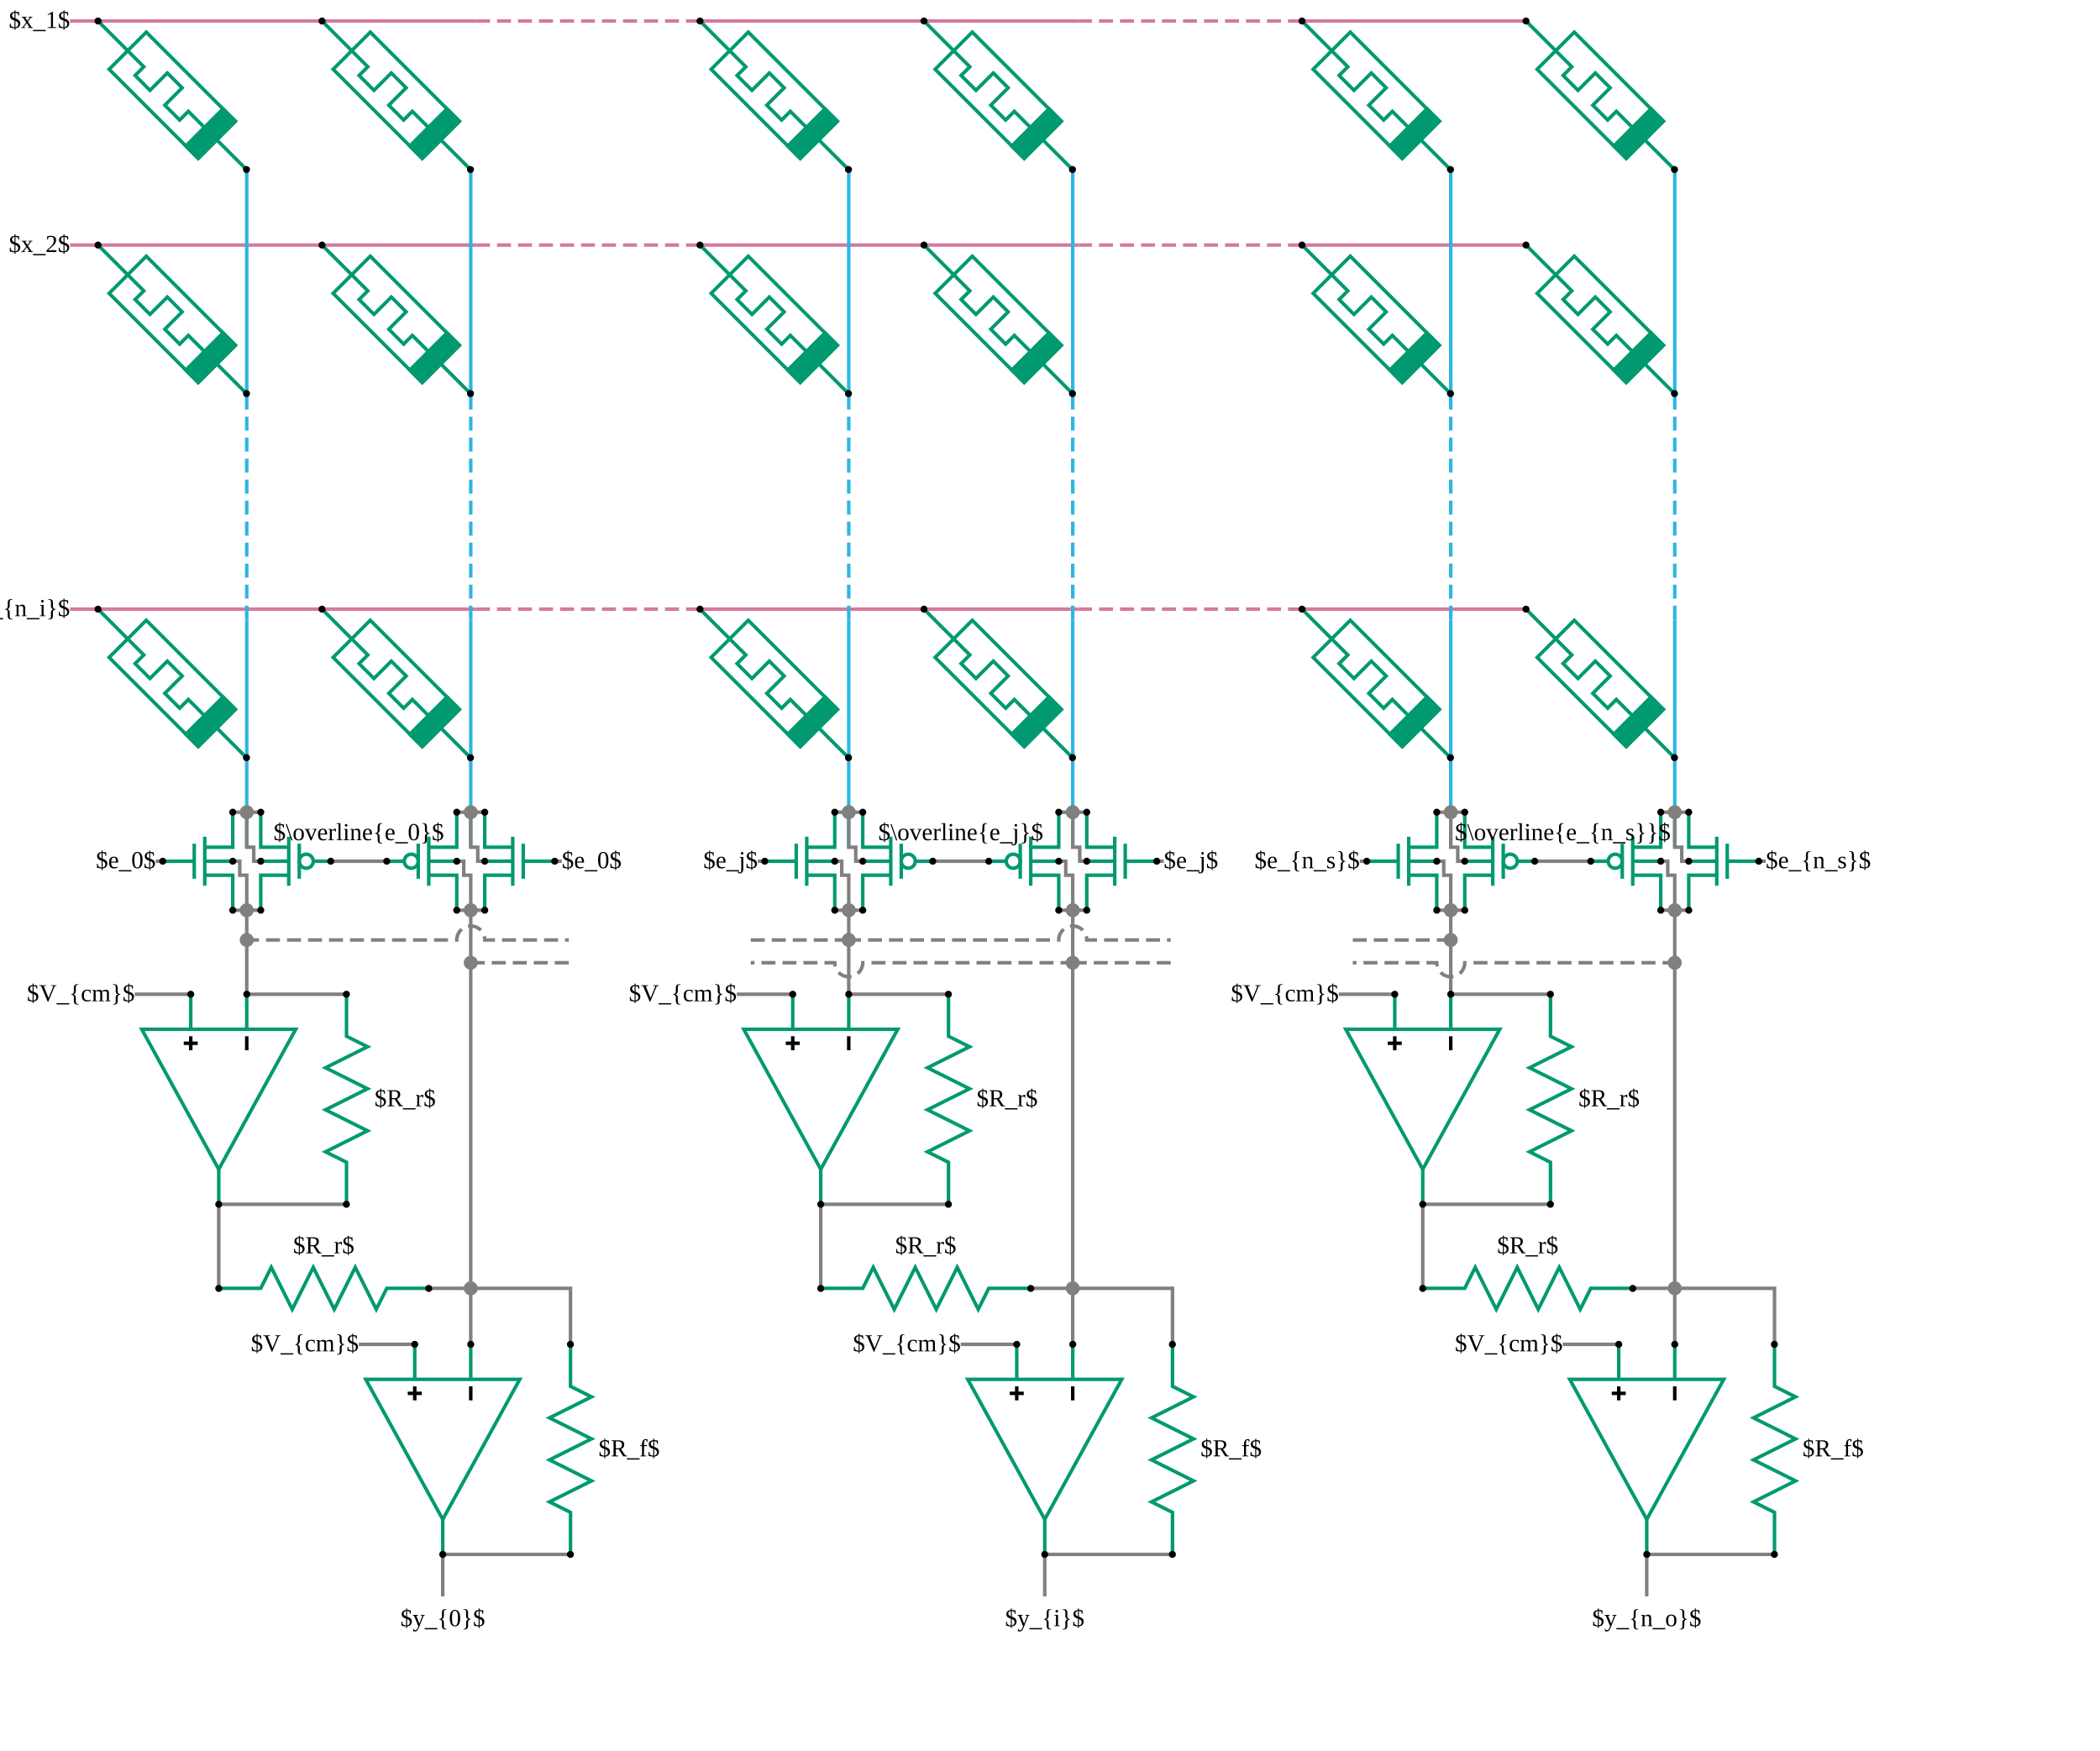
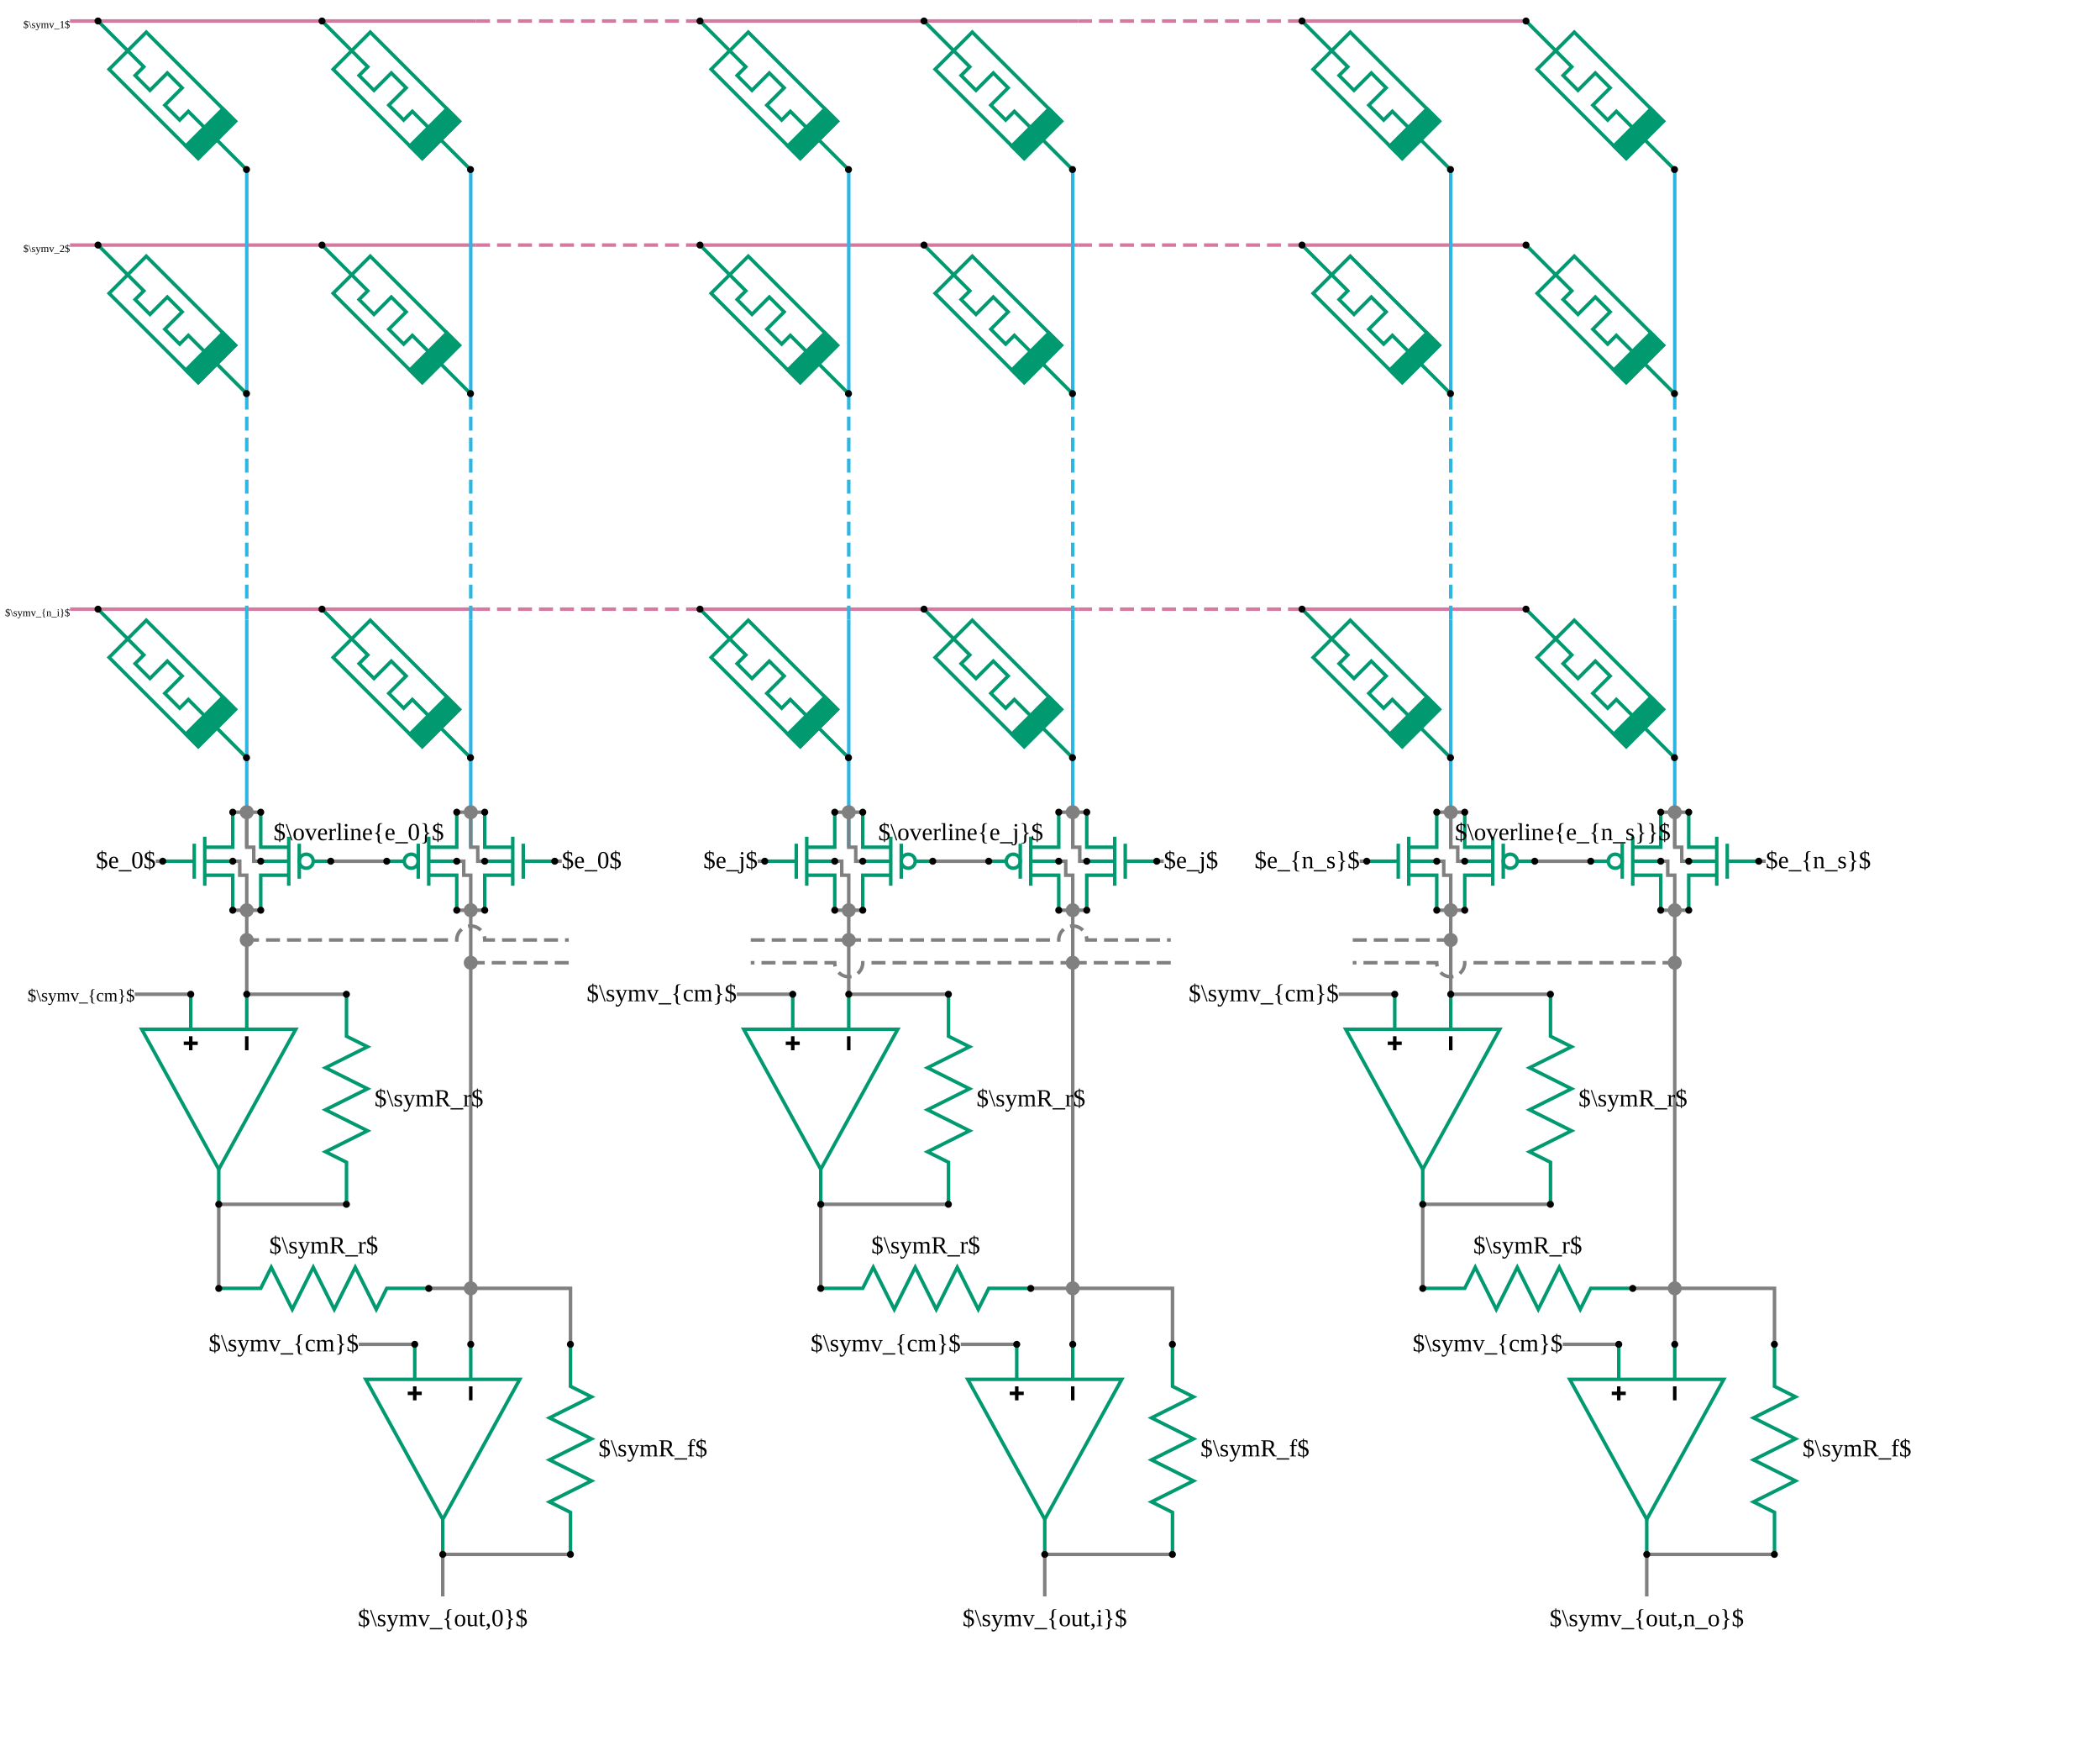
<svg xmlns="http://www.w3.org/2000/svg" xmlns:xlink="http://www.w3.org/1999/xlink" height="500" version="1.1" viewBox="0 0 600 500" width="600" id="svg708" xml:space="preserve">
  <defs id="defs585">
    <symbol id="memristor" width="64" height="16" refY="50%">
      <g id="g27">
        <path d="m 14,8 h 6.5 v 3.5 h 6 v -7 h 6 v 7 h 6 V 8 H 45" id="center" stroke="currentColor" fill="none" />
        <rect stroke="currentColor" fill="currentColor" id="inter" width="5" x="45" y="0.5" height="15" />
        <rect stroke="currentColor" fill="none" id="outer" width="36" height="15" x="14" y="0.5" />
        <line x1="2" x2="14" y1="8" y2="8" stroke="currentColor" id="line25" />
        <line x1="50" x2="62" y1="8" y2="8" stroke="currentColor" id="line26" />
        <circle fill="#000000" id="circle26" class="pin" cx="2" cy="8" r="1" />
        <circle fill="#000000" class="pin" id="circle27" cx="62" cy="8" r="1" />
      </g>
    </symbol>
    <symbol id="nmos">
      <g id="g25">
        <line x1="14" x2="14" y1="9" y2="23" stroke="currentColor" id="line19-3" />
        <line x1="2" x2="11" y1="16" y2="16" stroke="currentColor" id="line20-6" />
        <line x1="11" x2="11" y1="11" y2="21" stroke="currentColor" id="line21-7" />
        <path d="m 14,20 h 8 v 10" id="path21" fill="none" stroke="currentColor" />
        <path d="m 14,12 h 8 V 2" id="path22" fill="none" stroke="currentColor" />
        <line x1="14" x2="22" y1="16" y2="16" stroke="currentColor" id="line22-5" />
        <circle class="pin" fill="#000000" id="circle22" cx="22" cy="2" r="1" />
        <circle id="circle23" class="pin" fill="#000000" cx="22" cy="16" r="1" />
        <circle id="circle24" class="pin" fill="#000000" cx="2" cy="16" r="1" />
        <circle class="pin" fill="#000000" cx="22" cy="30" r="1" id="circle25" />
      </g>
    </symbol>
    <symbol id="pmos">
      <g id="g19">
        <line x1="14" x2="14" y1="9" y2="23" stroke="currentColor" id="semiCond" />
        <line x1="2" x2="7" y1="16" y2="16" stroke="currentColor" id="gateIn" />
        <line x1="11" x2="11" y1="11" y2="21" stroke="currentColor" id="gate" />
        <path d="m 14,20 h 8 v 10" id="path18" fill="none" stroke="currentColor" />
        <path d="m 14,12 h 8 V 2" id="drain" fill="none" stroke="currentColor" />
        <line x1="14" x2="22" y1="16" y2="16" stroke="currentColor" id="bulkIn" />
        <circle id="circle21294" cx="9" cy="16" r="2" fill="none" stroke="currentColor" />
        <circle class="pin" fill="#000000" id="drainPin" cx="22" cy="2" r="1" />
        <circle id="bulkPin" class="pin" fill="#000000" cx="22" cy="16" r="1" />
        <circle id="gatePin" class="pin" fill="#000000" cx="2" cy="16" r="1" />
        <circle class="pin" fill="#000000" cx="22" cy="30" r="1" id="sourcePin" />
      </g>
    </symbol>
    <symbol id="opamp">
      <g id="g23">
        <line x1="2" x2="12" y1="32" y2="32" stroke="currentColor" id="pos" />
        <line x1="2" x2="12" y1="16" y2="16" stroke="currentColor" id="line21-3" />
        <path d="M 12,2 V 46 L 52,24 Z" id="path21-6" fill="none" stroke="currentColor" />
        <line x1="52" x2="62" y1="24" y2="24" stroke="currentColor" id="line22-7" />
        <g id="plus">
          <line x1="14" x2="18" y1="32" y2="32" stroke="#000000" id="line105596" />
          <line x1="16" x2="16" y1="30" y2="34" stroke="#000000" id="line105598" />
        </g>
        <line x1="14" x2="18" y1="16" y2="16" stroke="#000000" id="minus" />
        <circle id="plusPin" class="pin" cx="2" cy="32" r="1" />
        <circle id="circle22-5" class="pin" cx="2" cy="16" r="1" />
        <circle id="circle23-3" class="pin" cx="62" cy="24" r="1" />
        <rect id="rect23" width="64" height="48" x="0" y="0" fill="none" stroke="none" />
      </g>
    </symbol>
    <symbol id="resistor" width="64" height="16">
      <g id="g18">
        <path d="m 2,8 h 12 l 3,-6 6,12 6,-12 6,12 6,-12 6,12 3,-6 h 12" id="res" fill="none" stroke="currentColor" />
        <circle id="posPin" fill="#000000" class="pin" cx="2" cy="8.029" r="1" />
        <circle class="pin" fill="#000000" id="circle17" cx="62" cy="8.029" r="1" />
        <rect id="rect17" width="64" height="16" x="0" y="0" fill="none" stroke="none" />
      </g>
    </symbol>
    <symbol id="dcmos" width="116" height="32">
      <g color="#808080" id="g2">
        <line x1="22" x2="30" y1="2" y2="2" stroke="currentColor" id="line25-3" />
        <line x1="22" x2="30" y1="30" y2="30" stroke="currentColor" id="line1" />
        <path d="m 22,16 h 2 v 4 h 2 v 10" id="path2" fill="none" stroke="currentColor" />
        <path d="M 30,16 H 28 V 12 H 26 V 2" id="path3" fill="none" stroke="currentColor" />
        <circle fill="currentColor" stroke="none" id="circle11" cx="26" cy="2" r="2" />
        <circle fill="currentColor" stroke="none" id="circle1" cx="26" cy="30" r="2" />
        <circle fill="currentColor" stroke="none" id="circle2" cx="90" cy="2" r="2" />
        <circle fill="currentColor" stroke="none" id="circle3" cx="90" cy="30" r="2" />
        <line x1="86" x2="94" y1="2" y2="2" stroke="currentColor" id="line3" />
        <line x1="86" x2="94" y1="30" y2="30" stroke="currentColor" id="line4" />
        <path d="m 86,16 h 2 v 4 h 2 v 10" id="path4" fill="none" stroke="currentColor" />
        <path d="M 94,16 H 92 V 12 H 90 V 2" id="path5" fill="none" stroke="currentColor" />
        <path d="M 50,16 H 66" id="path6" fill="none" stroke="currentColor" />
        <line x1="2" x2="0" y1="16" y2="16" stroke="currentColor" id="line6" />
        <line x1="116" x2="114" y1="16" y2="16" stroke="currentColor" id="line2-6" />
      </g>
      <g color="#009970" id="g3">
        <use xlink:href="#nmos" id="use1-7" x="0" y="0" />
        <use xlink:href="#pmos" id="use1-6" transform="scale(-1,1)" y="0" x="-52" />
        <use xlink:href="#nmos" id="use1" x="-116" y="0" transform="scale(-1,1)" />
        <use xlink:href="#pmos" id="use2" y="0" x="64" />
      </g>
    </symbol>
  </defs>
  <style id="style6" />
  <g id="wires0" color="#808080">
    <line x1="38.5" y1="284" x2="54.5" y2="284" stroke="currentColor" id="line34" />
    <path d="m 70.5,260 v 24 H 99" id="path34" stroke="currentColor" fill="none" />
    <path d="M 99,344 H 62.5 v 24" id="path35" stroke="currentColor" fill="none" />
    <path d="M 134.5,260 V 384" id="path7" stroke="currentColor" fill="none" />
    <path d="m 118.5,384 h -16" id="path33" stroke="currentColor" fill="none" />
    <path d="m 163,444 h -36.5 v 12" id="path36" stroke="currentColor" fill="none" />
    <path d="M 122.5,368 H 163 v 16" id="path24" stroke="currentColor" fill="none" />
    <circle fill="currentColor" stroke="none" id="circle40" cx="134.5" cy="275" r="2" />
    <circle fill="currentColor" stroke="none" id="circle41" cx="70.5" cy="268.5" r="2" />
    <circle fill="currentColor" stroke="none" id="circle11-5" cx="134.5" cy="368" r="2" />
    <path d="m 70,268.5 h 60.5 a 4,4 0 0 1 8,0 h 24" id="path63" stroke="currentColor" fill="none" stroke-dasharray="4 2" />
    <path d="m 134.5,275 h 28" id="path64" stroke="currentColor" fill="none" stroke-dasharray="4, 2" />
-     <text stroke="none" fill="#000000" font-size="7px" x="38.5" y="286" id="text72" text-anchor="end">$V_{cm}$</text>
-     <text stroke="none" fill="#000000" font-size="7px" x="102.5" y="386" id="text73" text-anchor="end">$V_{cm}$</text>
-     <text stroke="none" fill="#000000" font-size="7px" x="126.5" y="464.5" id="text74" text-anchor="middle">$y_{0}$</text>
+     <text stroke="none" fill="#000000" font-size="5" x="38.5" y="286" id="text72" text-anchor="end">$\symv_{cm}$</text>
+     <text stroke="none" fill="#000000" font-size="7px" x="102.5" y="386" id="text73" text-anchor="end">$\symv_{cm}$</text>
+     <text stroke="none" fill="#000000" font-size="7px" x="126.5" y="464.5" id="text74" text-anchor="middle">$\symv_{out,0}$</text>
  </g>
  <g id="wires1" color="#808080">
    <line x1="210.5" y1="284" x2="226.5" y2="284" stroke="currentColor" id="line24" />
    <path d="m 242.5,260 v 24 H 271" id="path25" stroke="currentColor" fill="none" />
    <path d="m 271,344 h -36.5 v 24" id="path26" stroke="currentColor" fill="none" />
    <path d="M 306.5,260 V 384" id="path27" stroke="currentColor" fill="none" />
    <path d="m 290.5,384 h -16" id="path28" stroke="currentColor" fill="none" />
    <path d="m 335,444 h -36.5 v 12" id="path29" stroke="currentColor" fill="none" />
    <path d="M 294.5,368 H 335 v 16" id="path30" stroke="currentColor" fill="none" />
    <circle fill="currentColor" stroke="none" id="circle30" cx="306.5" cy="368" r="2" />
    <circle fill="currentColor" stroke="none" id="circle38" cx="306.5" cy="275" r="2" />
    <circle fill="currentColor" stroke="none" id="circle39" cx="242.5" cy="268.5" r="2" />
    <path d="m 242.5,268.5 h -28" id="path37" stroke="currentColor" fill="none" stroke-dasharray="4 2" />
    <path d="m 307,275 h -60.5 a 4,4 0 0 1 -8,0 h -24" id="path61" stroke="currentColor" fill="none" stroke-dasharray="4, 2" />
    <path d="m 242,268.5 h 60.5 a 4,4 0 0 1 8,0 h 24" id="path65" stroke="currentColor" fill="none" stroke-dasharray="4, 2" />
    <path d="m 306.5,275 h 28" id="path66" stroke="currentColor" fill="none" stroke-dasharray="4, 2" />
-     <text stroke="none" fill="#000000" font-size="7px" x="210.5" y="286" id="text75" text-anchor="end">$V_{cm}$</text>
-     <text stroke="none" fill="#000000" font-size="7px" x="274.5" y="386" id="text76" text-anchor="end">$V_{cm}$</text>
-     <text stroke="none" fill="#000000" font-size="7px" x="298.5" y="464.5" id="text77" text-anchor="middle">$y_{i}$</text>
+     <text stroke="none" fill="#000000" font-size="7px" x="210.5" y="286" id="text75" text-anchor="end">$\symv_{cm}$</text>
+     <text stroke="none" fill="#000000" font-size="7px" x="274.5" y="386" id="text76" text-anchor="end">$\symv_{cm}$</text>
+     <text stroke="none" fill="#000000" font-size="7px" x="298.5" y="464.5" id="text77" text-anchor="middle">$\symv_{out,i}$</text>
  </g>
  <g id="wires2" color="#808080">
    <line x1="382.5" y1="284" x2="398.5" y2="284" stroke="currentColor" id="line77" />
    <path d="m 414.5,260 v 24 h 28.5" id="path77" stroke="currentColor" fill="none" />
    <path d="m 443,344 h -36.5 v 24" id="path78" stroke="currentColor" fill="none" />
    <path d="M 478.5,260 V 384" id="path79" stroke="currentColor" fill="none" />
    <path d="m 462.5,384 h -16" id="path80" stroke="currentColor" fill="none" />
    <path d="m 507,444 h -36.5 v 12" id="path81" stroke="currentColor" fill="none" />
    <path d="m 466.5,368 h 40.5 v 16" id="path82" stroke="currentColor" fill="none" />
    <circle fill="currentColor" stroke="none" id="circle82" cx="478.5" cy="368" r="2" />
    <circle fill="currentColor" stroke="none" id="circle83" cx="478.5" cy="275" r="2" />
    <circle fill="currentColor" stroke="none" id="circle84" cx="414.5" cy="268.5" r="2" />
    <path d="m 414.5,268.5 h -28" id="path84" stroke="currentColor" fill="none" stroke-dasharray="4, 2" />
    <path d="m 479,275 h -60.5 a 4,4 0 0 1 -8,0 h -24" id="path85" stroke="currentColor" fill="none" stroke-dasharray="4, 2" />
-     <text stroke="none" fill="#000000" font-size="7px" x="382.5" y="286" id="text87" text-anchor="end">$V_{cm}$</text>
-     <text stroke="none" fill="#000000" font-size="7px" x="446.5" y="386" id="text88" text-anchor="end">$V_{cm}$</text>
-     <text stroke="none" fill="#000000" font-size="7px" x="470.5" y="464.5" id="text89" text-anchor="middle">$y_{n_o}$</text>
+     <text stroke="none" fill="#000000" font-size="7px" x="382.5" y="286" id="text87" text-anchor="end">$\symv_{cm}$</text>
+     <text stroke="none" fill="#000000" font-size="7px" x="446.5" y="386" id="text88" text-anchor="end">$\symv_{cm}$</text>
+     <text stroke="none" fill="#000000" font-size="7px" x="470.5" y="464.5" id="text89" text-anchor="middle">$\symv_{out,n_o}$</text>
  </g>
  <g id="voltLines" color="#d579a0">
-     <text stroke="none" fill="#000000" font-size="7px" x="20" y="8" id="textV1" text-anchor="end">$x_1$</text>
-     <text stroke="none" fill="#000000" font-size="7px" x="20" y="72" id="textV2" text-anchor="end">$x_2$</text>
-     <text stroke="none" fill="#000000" font-size="7px" x="20" y="176" id="text45" text-anchor="end">$x_{n_i}$</text>
+     <text stroke="none" fill="#000000" font-size="3" x="20" y="8" id="textV1" text-anchor="end">$\symv_1$</text>
+     <text stroke="none" fill="#000000" font-size="3" x="20" y="72" id="textV2" text-anchor="end">$\symv_2$</text>
+     <text stroke="none" fill="#000000" font-size="3" x="20" y="176" id="text45" text-anchor="end">$\symv_{n_i}$</text>
    <g id="voltline1">
      <line x1="20" y1="6" x2="136" y2="6" stroke="currentColor" id="V1" />
      <line x1="136" y1="6" x2="200" y2="6" stroke="currentColor" id="line49" stroke-dasharray="4, 2" />
      <line x1="200" y1="6" x2="308" y2="6" stroke="currentColor" id="line48" />
      <line x1="308" y1="6" x2="372" y2="6" stroke="currentColor" id="line7" stroke-dasharray="4, 2" />
      <line x1="372" y1="6" x2="436" y2="6" stroke="currentColor" id="line2" />
    </g>
    <g id="voltline2">
      <line x1="20" y1="70" x2="136" y2="70" stroke="currentColor" id="line50" />
      <line x1="136" y1="70" x2="200" y2="70" stroke="currentColor" id="line51" stroke-dasharray="4, 2" />
      <line x1="200" y1="70" x2="308" y2="70" stroke="currentColor" id="line52" />
      <line x1="308" y1="70" x2="372" y2="70" stroke="currentColor" id="line53" stroke-dasharray="4, 2" />
      <line x1="372" y1="70" x2="436" y2="70" stroke="currentColor" id="line54" />
    </g>
    <g id="voltline3">
      <line x1="20" y1="174" x2="136" y2="174" stroke="currentColor" id="line55" />
      <line x1="136" y1="174" x2="200" y2="174" stroke="currentColor" id="line56" stroke-dasharray="4, 2" />
      <line x1="200" y1="174" x2="308" y2="174" stroke="currentColor" id="line57" />
      <line x1="308" y1="174" x2="372" y2="174" stroke="currentColor" id="line58" stroke-dasharray="4, 2" />
      <line x1="372" y1="174" x2="436" y2="174" stroke="currentColor" id="line59" />
    </g>
  </g>
  <g id="currentLines" color="#2db6e2">
    <g id="curline1">
      <line x1="70.5" y1="48" x2="70.5" y2="113" stroke="currentColor" id="I1" />
      <line x1="70.5" y1="113" x2="70.5" y2="177" stroke="currentColor" id="line14" stroke-dasharray="4, 2" style="stroke-width:1" />
      <line x1="70.5" y1="177" x2="70.5" y2="242" stroke="currentColor" id="line15" />
    </g>
    <g id="curline2">
      <line x1="134.5" y1="48" x2="134.5" y2="113" stroke="currentColor" id="line5" />
      <line x1="134.5" y1="113" x2="134.5" y2="177" stroke="currentColor" id="line8" stroke-dasharray="4, 2" style="stroke-width:1" />
      <line x1="134.5" y1="177" x2="134.5" y2="242" stroke="currentColor" id="line9" />
    </g>
    <g id="curline3">
      <line x1="242.5" y1="48" x2="242.5" y2="113" stroke="currentColor" id="line10" />
      <line x1="242.5" y1="113" x2="242.5" y2="177" stroke="currentColor" id="line11" stroke-dasharray="4, 2" style="stroke-width:1" />
      <line x1="242.5" y1="177" x2="242.5" y2="242" stroke="currentColor" id="line12" />
    </g>
    <g id="curline4">
      <line x1="306.5" y1="48" x2="306.5" y2="113" stroke="currentColor" id="line13" />
      <line x1="306.5" y1="113" x2="306.5" y2="177" stroke="currentColor" id="line16" stroke-dasharray="4, 2" style="stroke-width:1" />
      <line x1="306.5" y1="177" x2="306.5" y2="242" stroke="currentColor" id="line17" />
    </g>
    <g id="curline5">
      <line x1="414.5" y1="48" x2="414.5" y2="113" stroke="currentColor" id="line18" />
      <line x1="414.5" y1="113" x2="414.5" y2="177" stroke="currentColor" id="line19" stroke-dasharray="4, 2" style="stroke-width:1" />
      <line x1="414.5" y1="177" x2="414.5" y2="242" stroke="currentColor" id="line20" />
    </g>
    <g id="curline6">
      <line x1="478.5" y1="48" x2="478.5" y2="113" stroke="currentColor" id="line21" />
      <line x1="478.5" y1="113" x2="478.5" y2="177" stroke="currentColor" id="line22" stroke-dasharray="4, 2" style="stroke-width:1" />
      <line x1="478.5" y1="177" x2="478.5" y2="242" stroke="currentColor" id="line23" />
    </g>
  </g>
  <g id="elements" color="#009970">
    <g id="memristors">
      <use xlink:href="#memristor" x="0" y="0" id="1_1" transform="rotate(45,17.41421,38.38478)" />
      <use xlink:href="#memristor" x="0" y="0" id="1_2" transform="rotate(45,49.41421,115.6396)" />
      <use xlink:href="#memristor" x="0" y="0" id="1_3" transform="rotate(45,103.4142,246.0071)" />
      <use xlink:href="#memristor" x="0" y="0" id="1_4" transform="rotate(45,135.4142,323.262)" />
      <use xlink:href="#memristor" x="0" y="0" id="2_1" transform="rotate(45,-59.84063,70.38478)" />
      <use xlink:href="#memristor" x="0" y="0" id="2_2" transform="rotate(45,-27.84062,147.6396)" />
      <use xlink:href="#memristor" x="0" y="0" id="2_3" transform="rotate(45,26.15937,278.0072)" />
      <use xlink:href="#memristor" x="0" y="0" id="2_4" transform="rotate(45,58.15937,355.262)" />
      <use xlink:href="#memristor" x="0" y="0" id="3_1" transform="rotate(45,-185.3797,122.3848)" />
      <use xlink:href="#memristor" x="0" y="0" id="3_2" transform="rotate(45,-153.3797,199.6396)" />
      <use xlink:href="#memristor" x="0" y="0" id="3_3" transform="rotate(45,-99.37974,330.0072)" />
      <use xlink:href="#memristor" x="0" y="0" id="3_4" transform="rotate(45,-67.37974,407.262)" />
      <use xlink:href="#memristor" x="0" y="0" id="1_5" transform="rotate(45,189.4142,453.6295)" />
      <use xlink:href="#memristor" x="0" y="0" id="1_6" transform="rotate(45,221.4142,530.8843)" />
      <use xlink:href="#memristor" x="0" y="0" id="2_5" transform="rotate(45,112.1594,485.6295)" />
      <use xlink:href="#memristor" x="0" y="0" id="2_6" transform="rotate(45,144.1594,562.8843)" />
      <use xlink:href="#memristor" x="0" y="0" id="3_5" transform="rotate(45,-13.37974,537.6295)" />
      <use xlink:href="#memristor" x="0" y="0" id="3_6" transform="rotate(45,18.62026,614.8843)" />
    </g>
    <use xlink:href="#opamp" id="opamp0" transform="rotate(90,-97.75,184.25)" />
    <use xlink:href="#resistor" id="res0" transform="rotate(90,-87.5,194.5)" />
    <use xlink:href="#resistor" id="res1" x="59.5" y="328" transform="translate(1,32)" />
    <use xlink:href="#opamp" id="opamp1" transform="rotate(90,-115.75,266.25)" />
    <use xlink:href="#resistor" id="res2" transform="rotate(90,-105.5,276.5)" />
    <use xlink:href="#opamp" id="opamp2" transform="rotate(90,-11.75,270.25)" />
    <use xlink:href="#resistor" id="res3" transform="rotate(90,-1.5,280.5)" />
    <use xlink:href="#resistor" id="res4" x="59.5" y="328" transform="translate(173,32)" />
    <use xlink:href="#opamp" id="opamp3" transform="rotate(90,-29.75,352.25)" />
    <use xlink:href="#resistor" id="res5" transform="rotate(90,-19.5,362.5)" />
    <use xlink:href="#opamp" id="opamp4" transform="rotate(90,74.25,356.25)" />
    <use xlink:href="#resistor" id="res6" transform="rotate(90,84.5,366.5)" />
    <use xlink:href="#resistor" id="res7" x="59.5" y="328" transform="translate(345,32)" />
    <use xlink:href="#opamp" id="opamp5" transform="rotate(90,56.25,438.25)" />
    <use xlink:href="#resistor" id="res8" transform="rotate(90,66.5,448.5)" />
  </g>
  <g id="cmos-swicthes">
    <use xlink:href="#dcmos" id="use3" x="43.5" y="230" transform="translate(1.000093)" />
    <text stroke="none" fill="#000000" font-size="7px" x="44.5" y="248" id="text46" text-anchor="end">$e_0$</text>
    <text stroke="none" fill="#000000" font-size="7px" x="102.5" y="240" id="text47" text-anchor="middle">$\overline{e_0}$</text>
    <text stroke="none" fill="#000000" font-size="7px" x="160.5" y="248" id="text48" text-anchor="begin">$e_0$</text>
    <use xlink:href="#dcmos" id="use3-2" x="216.5" y="230" />
    <text stroke="none" fill="#000000" font-size="7px" x="216.5" y="248" id="text66" text-anchor="end">$e_j$</text>
    <text stroke="none" fill="#000000" font-size="7px" x="274.5" y="240" id="text67" text-anchor="middle">$\overline{e_j}$</text>
    <text stroke="none" fill="#000000" font-size="7px" x="332.5" y="248" id="text68" text-anchor="begin">$e_j$</text>
    <use xlink:href="#dcmos" id="use4" x="388.5" y="230" />
    <text stroke="none" fill="#000000" font-size="7px" x="388.5" y="248" id="text69" text-anchor="end">$e_{n_s}$</text>
    <text stroke="none" fill="#000000" font-size="7px" x="446.5" y="240" id="text70" text-anchor="middle">$\overline{e_{n_s}}$</text>
    <text stroke="none" fill="#000000" font-size="7px" x="504.5" y="248" id="text71" text-anchor="begin">$e_{n_s}$</text>
  </g>
-   <text stroke="none" fill="#000000" font-size="7px" x="107" y="316" id="text1" text-anchor="begin">$R_r$</text>
-   <text stroke="none" fill="#000000" font-size="7px" x="92.5" y="358" id="text2" text-anchor="middle">$R_r$</text>
-   <text stroke="none" fill="#000000" font-size="7px" x="171" y="416" id="text3" text-anchor="begin">$R_f$</text>
-   <text stroke="none" fill="#000000" font-size="7px" x="279" y="316" id="text6" text-anchor="begin">$R_r$</text>
-   <text stroke="none" fill="#000000" font-size="7px" x="264.5" y="358" id="text7" text-anchor="middle">$R_r$</text>
-   <text stroke="none" fill="#000000" font-size="7px" x="343" y="416" id="text8" text-anchor="begin">$R_f$</text>
-   <text stroke="none" fill="#000000" font-size="7px" x="451" y="316" id="text9" text-anchor="begin">$R_r$</text>
-   <text stroke="none" fill="#000000" font-size="7px" x="436.5" y="358" id="text10" text-anchor="middle">$R_r$</text>
-   <text stroke="none" fill="#000000" font-size="7px" x="515" y="416" id="text11" text-anchor="begin">$R_f$</text>
+   <text stroke="none" fill="#000000" font-size="7px" x="107" y="316" id="text1" text-anchor="begin">$\symR_r$</text>
+   <text stroke="none" fill="#000000" font-size="7px" x="92.5" y="358" id="text2" text-anchor="middle">$\symR_r$</text>
+   <text stroke="none" fill="#000000" font-size="7px" x="171" y="416" id="text3" text-anchor="begin">$\symR_f$</text>
+   <text stroke="none" fill="#000000" font-size="7px" x="279" y="316" id="text6" text-anchor="begin">$\symR_r$</text>
+   <text stroke="none" fill="#000000" font-size="7px" x="264.5" y="358" id="text7" text-anchor="middle">$\symR_r$</text>
+   <text stroke="none" fill="#000000" font-size="7px" x="343" y="416" id="text8" text-anchor="begin">$\symR_f$</text>
+   <text stroke="none" fill="#000000" font-size="7px" x="451" y="316" id="text9" text-anchor="begin">$\symR_r$</text>
+   <text stroke="none" fill="#000000" font-size="7px" x="436.5" y="358" id="text10" text-anchor="middle">$\symR_r$</text>
+   <text stroke="none" fill="#000000" font-size="7px" x="515" y="416" id="text11" text-anchor="begin">$\symR_f$</text>
</svg>
